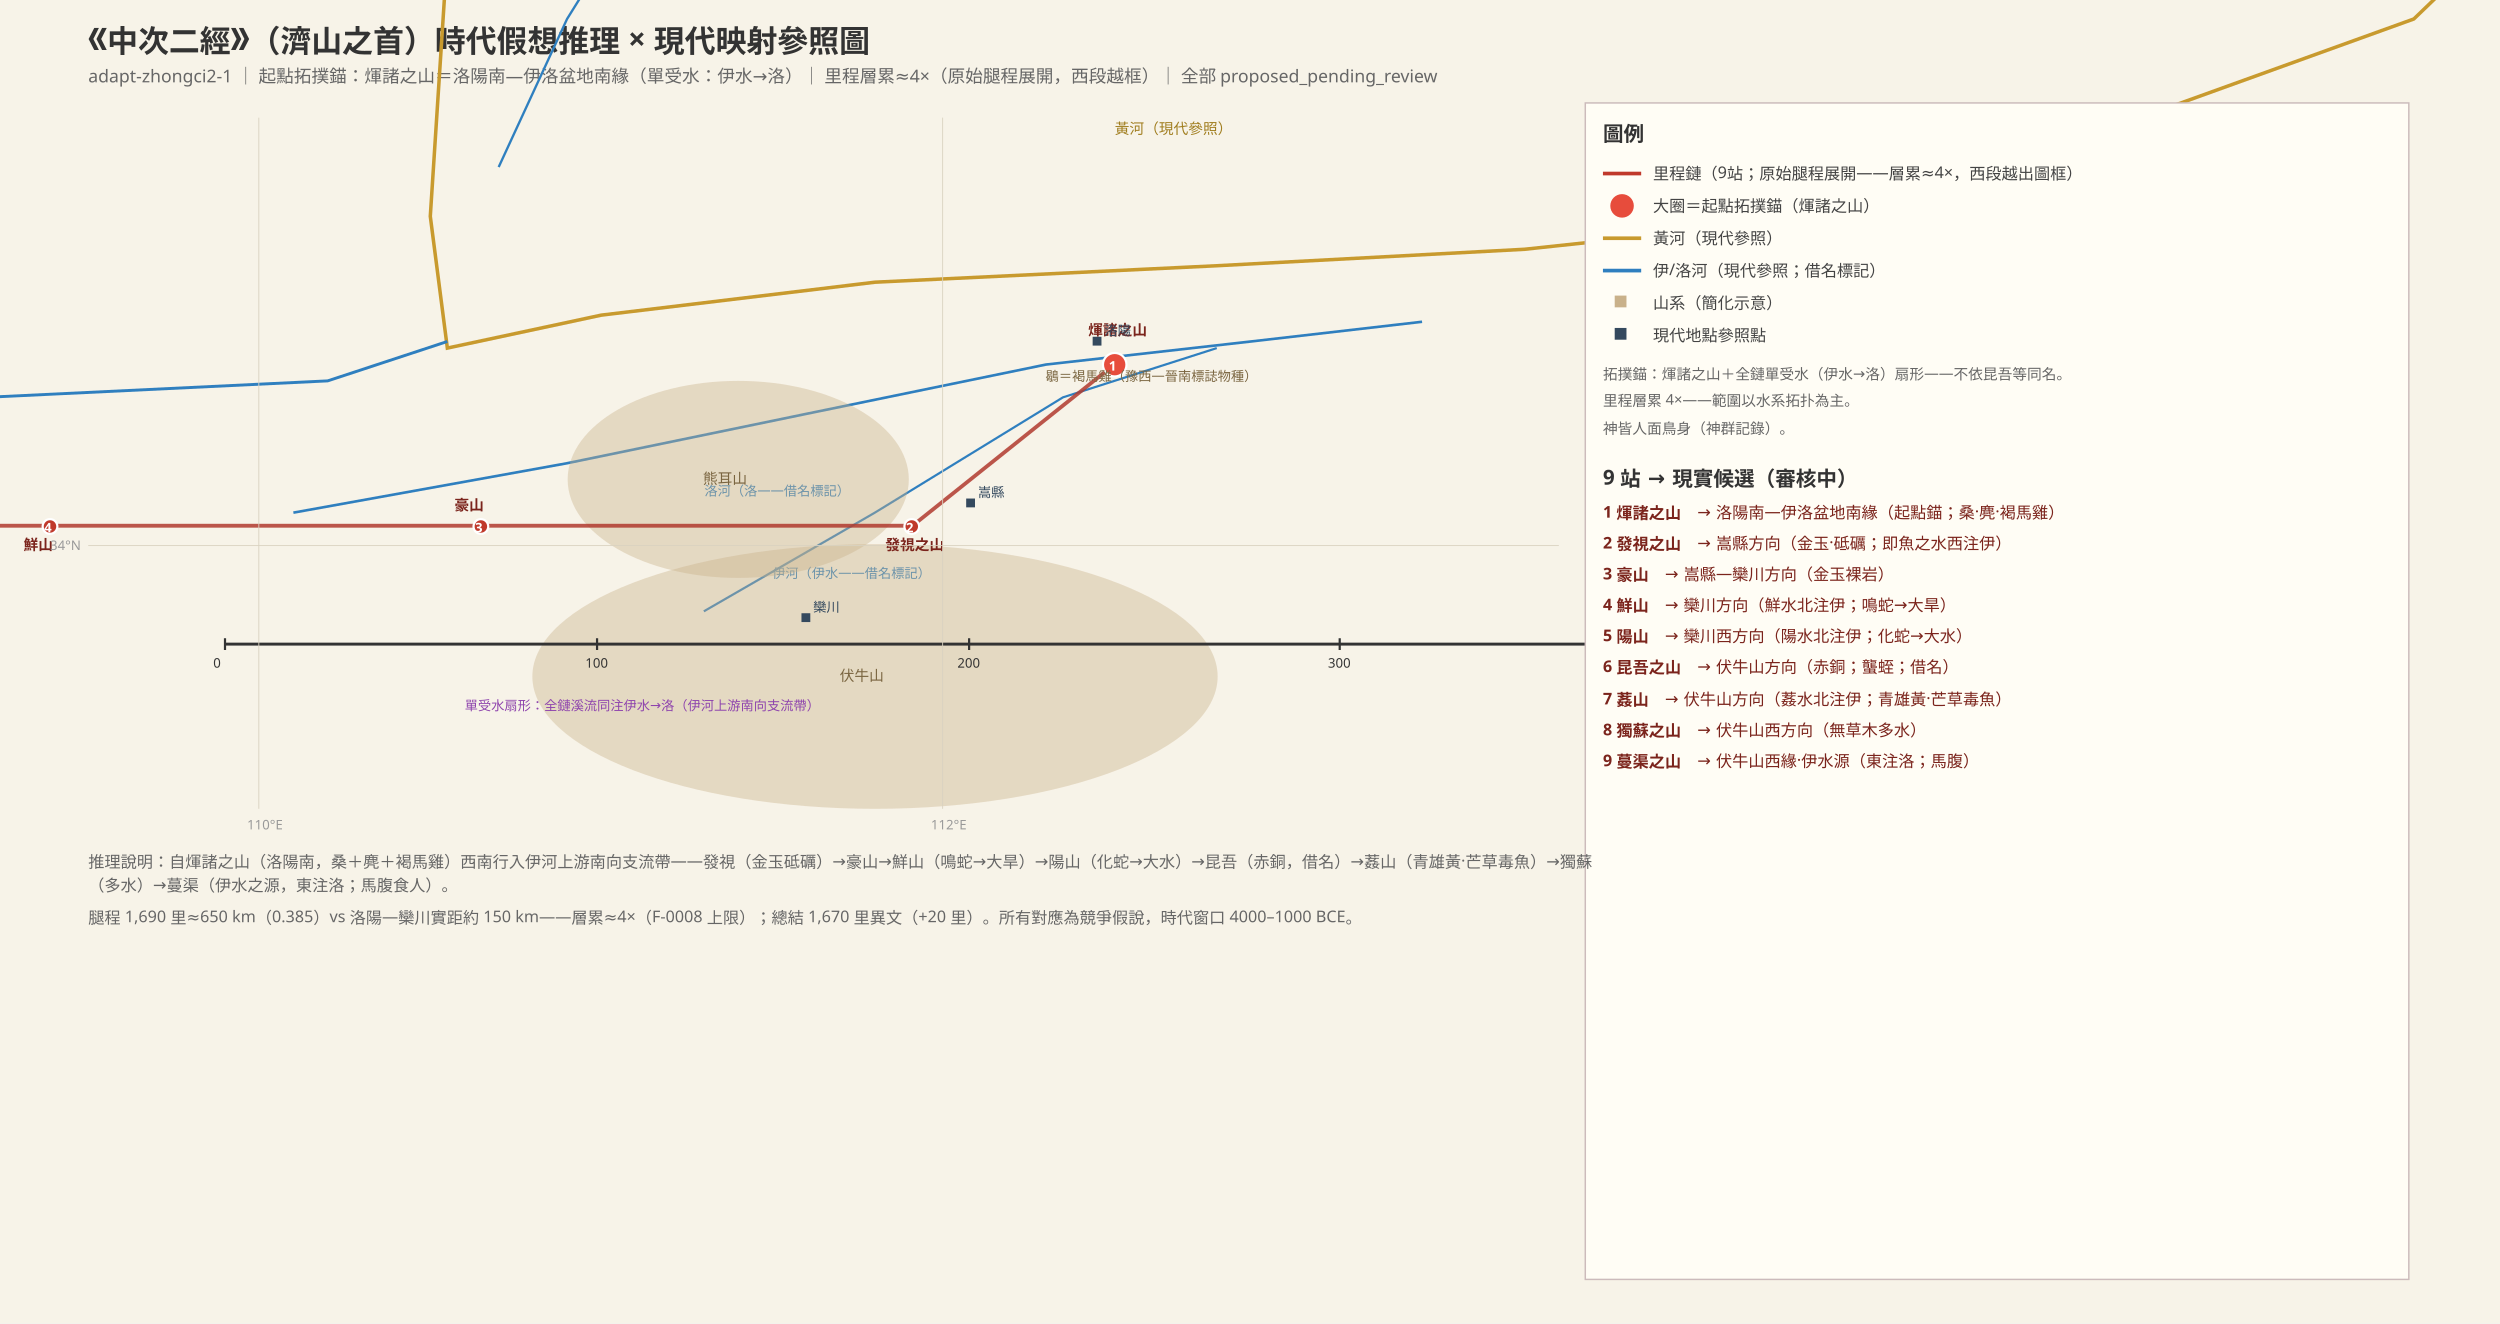
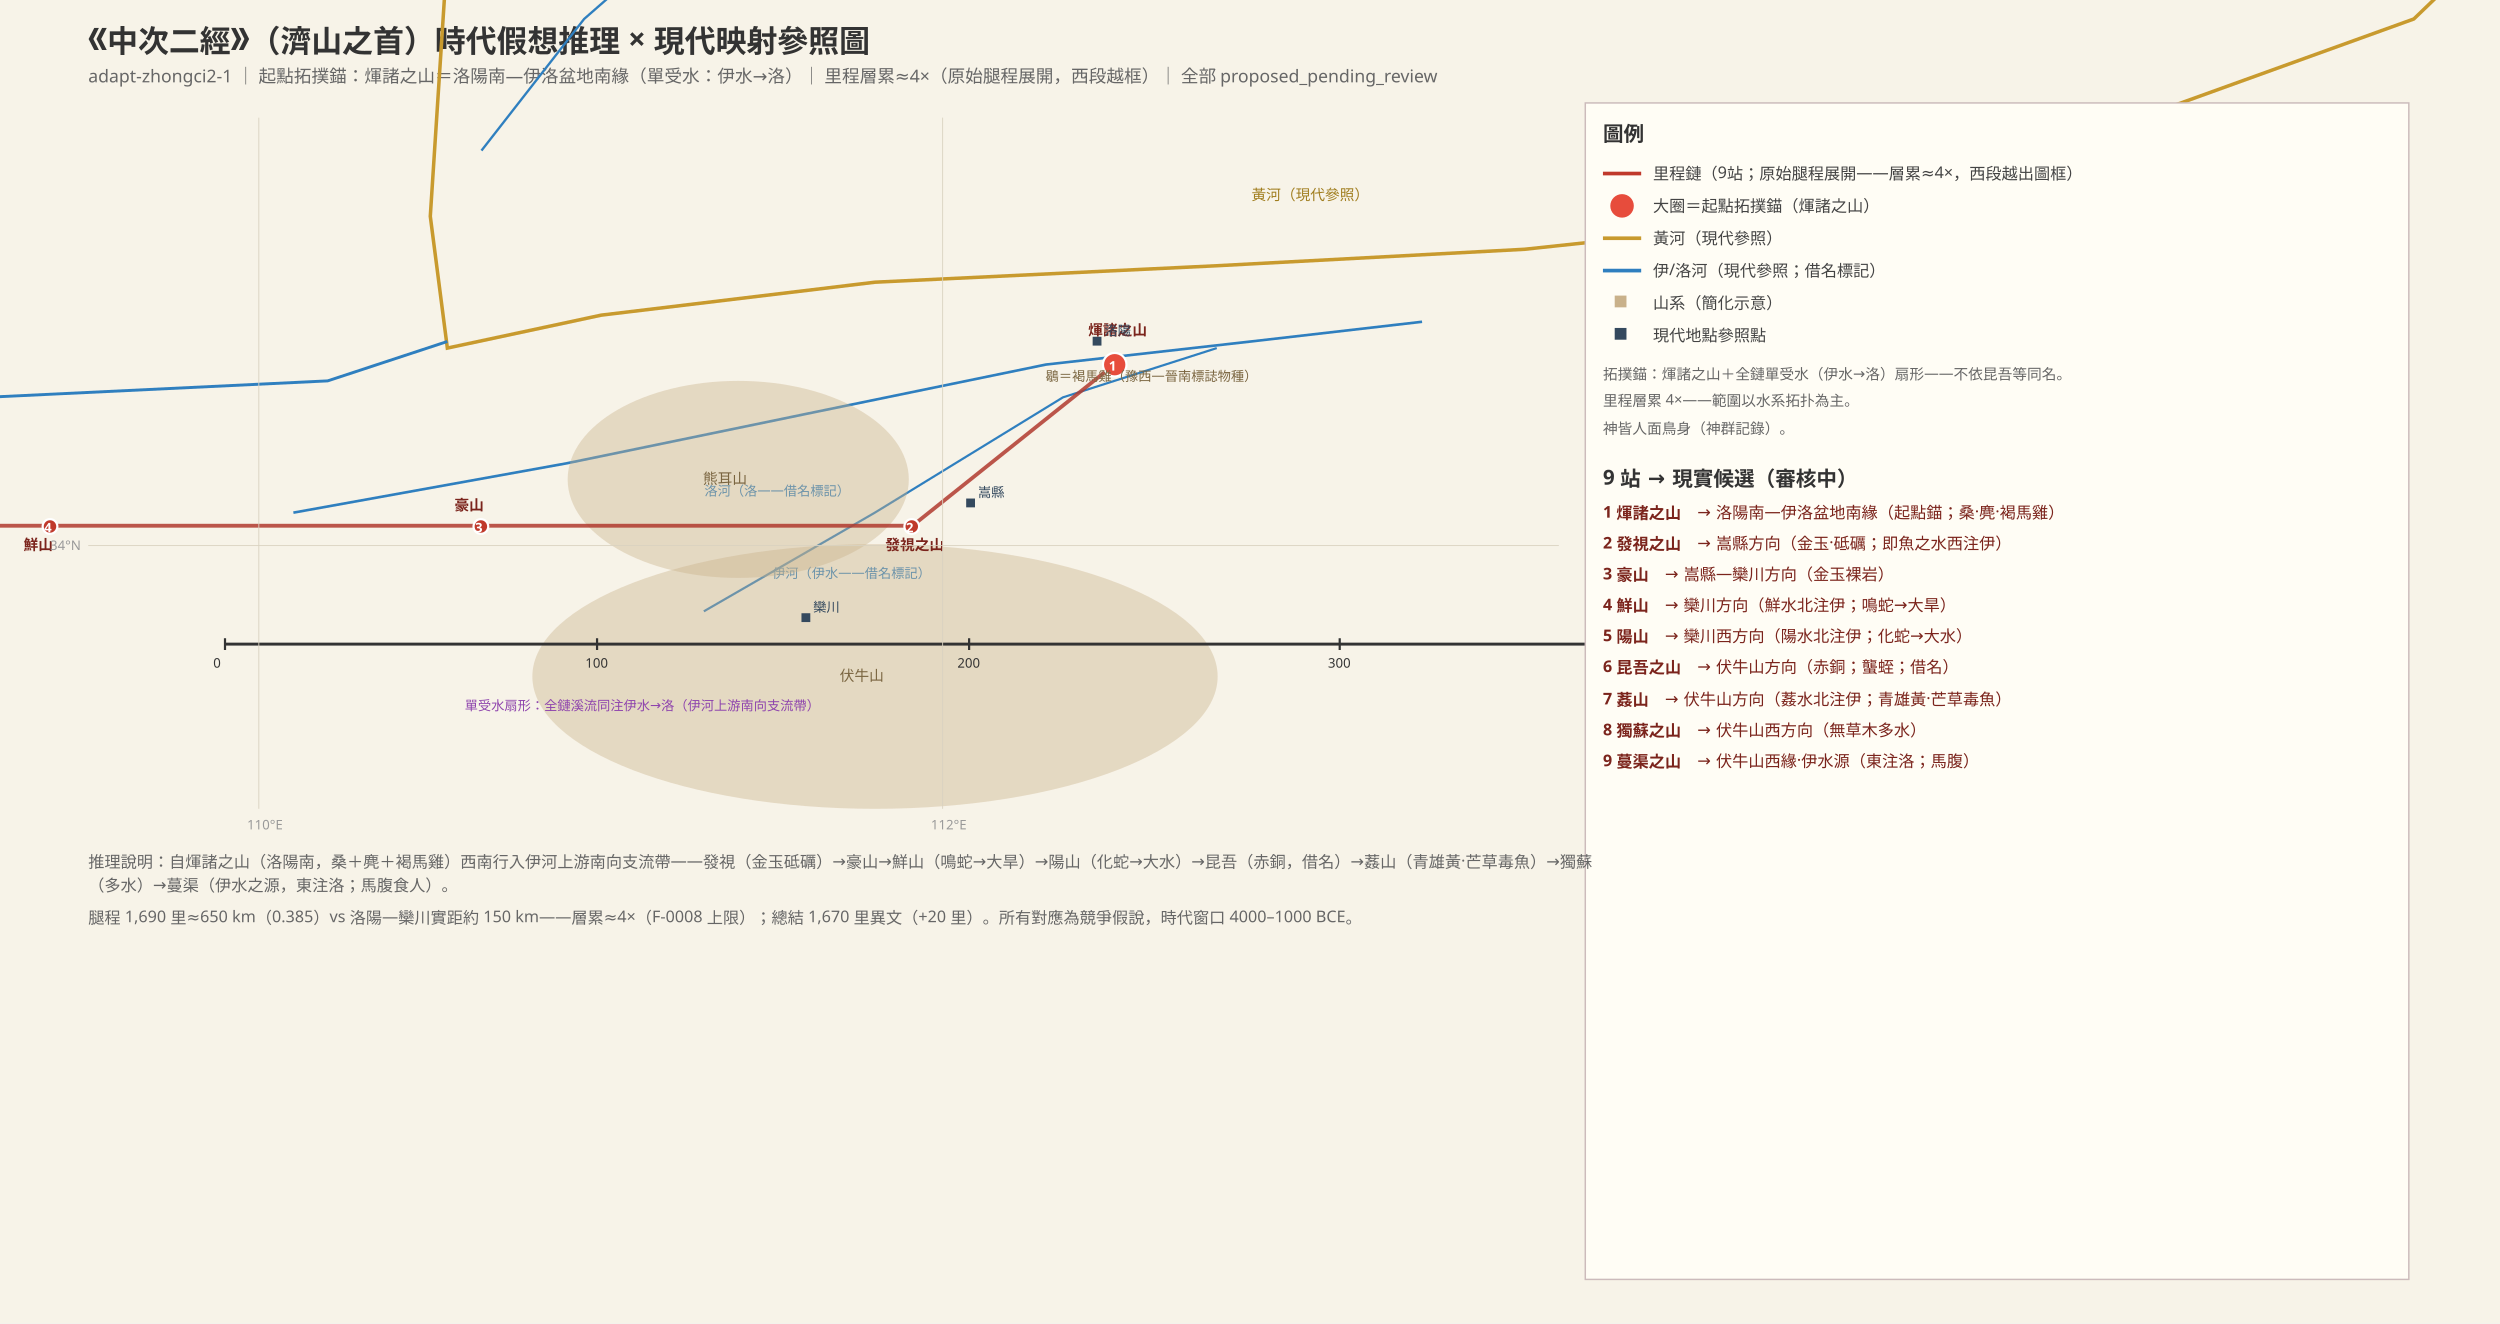
<svg xmlns="http://www.w3.org/2000/svg" width="1700" height="900" font-family="PingFang SC, Hiragino Sans GB, Microsoft YaHei, sans-serif">
  <rect width="1700" height="900" fill="#f7f3e8" />
  <defs>
    <marker id="arr" markerWidth="8" markerHeight="8" refX="7" refY="3" orient="auto">
      <path d="M0,0 L7,3 L0,6 Z" fill="#555" />
    </marker>
    <pattern id="sand" width="8" height="8" patternUnits="userSpaceOnUse">
      <rect width="8" height="8" fill="#efe3c0" />
      <circle cx="2" cy="2" r="0.8" fill="#d6b96a" />
      <circle cx="6" cy="6" r="0.8" fill="#d6b96a" />
    </pattern>
  </defs>
  <text x="60" y="34" font-size="21" font-weight="bold" fill="#333">《中次二經》（濟山之首）時代假想推理 × 現代映射參照圖</text>
  <text x="60" y="56" font-size="12" fill="#666">adapt-zhongci2-1 ｜ 起點拓撲錨：煇諸之山＝洛陽南—伊洛盆地南緣（單受水：伊水→洛）｜ 里程層累≈4×（原始腿程展開，西段越框）｜ 全部 proposed_pending_review</text>
  <polyline points="-2963.3,236.7 -2614.4,281.4 -2265.6,147.1 -2033.0,12.9 -1730.7,-54.3 -1451.6,-87.9 -1265.6,-99.0 -1126.0,-188.6 -986.5,-367.6 -847.0,-501.9 -707.4,-636.2 -544.7,-770.5 -428.4,-904.8 -195.8,-1039.0 60.0,-1083.8 269.3,-1083.8 432.1,-1039.0 548.4,-971.9 548.4,-815.2 478.6,-636.2 385.6,-434.8 339.1,-233.3 304.2,-31.9 292.6,147.1 304.2,236.7 408.8,214.3 594.9,191.9 827.4,180.7 1036.7,169.5 1246.0,147.1 1455.3,80.0 1641.4,12.9 1804.2,-143.8 1943.7,-300.5 2083.3,-390.0 2222.8,-434.8" fill="none" stroke="#c89a2e" stroke-width="2.4" />
-   <text x="758" y="91" font-size="10" fill="#a07d1e">黃河（現代參照）</text>
+   <text x="851" y="136" font-size="10" fill="#a07d1e">黃河（現代參照）</text>
  <polyline points="-1172.6,203.1 -870.2,214.3 -567.9,247.9 -288.8,259.0 -9.8,270.2 222.8,259.0 304.2,232.2" fill="none" stroke="#2f7fbf" stroke-width="2" />
  <text x="-614" y="210" font-size="9" fill="#2f7fbf">渭河</text>
  <polyline points="199.5,348.6 385.6,315.0 548.4,281.4 711.2,247.9 850.7,232.2 967.0,218.8" fill="none" stroke="#2f7fbf" stroke-width="1.8" />
  <text x="479" y="337" font-size="9" fill="#2f7fbf">洛河（洛——借名標記）</text>
  <polyline points="478.6,415.7 594.9,348.6 722.8,270.2 827.4,236.7" fill="none" stroke="#2f7fbf" stroke-width="1.5" />
  <text x="525" y="393" font-size="9" fill="#2f7fbf">伊河（伊水——借名標記）</text>
-   <polyline points="734.4,-591.4 618.1,-412.4 525.1,-233.3 455.3,-99.0 385.6,12.9 339.1,113.6" fill="none" stroke="#2f7fbf" stroke-width="1.6" />
+   <polyline points="711.2,-681.0 757.7,-501.9 641.4,-345.2 525.1,-99.0 397.2,12.9 327.4,102.4" fill="none" stroke="#2f7fbf" stroke-width="1.6" />
  <text x="548" y="-345" font-size="9" fill="#2f7fbf">汾河（汾水——借名標記）</text>
  <ellipse cx="595" cy="460" rx="233" ry="90" fill="#c9b18a" opacity="0.4" />
  <text x="571" y="463" font-size="10" fill="#7a6540">伏牛山</text>
  <ellipse cx="502" cy="326" rx="116" ry="67" fill="#c9b18a" opacity="0.4" />
  <text x="478" y="329" font-size="10" fill="#7a6540">熊耳山</text>
  <polyline points="757.7,247.9 620.5,357.5 327.4,357.5 34.4,357.5 -258.6,357.5 -454.0,357.5 -572.6,357.5 -719.1,357.5 -835.3,357.5" fill="none" stroke="#b03a2e" stroke-width="2.6" opacity="0.85" />
  <circle cx="758" cy="248" r="8" fill="#e74c3c" stroke="#fff" stroke-width="1.5" />
  <text x="754" y="252" font-size="9" fill="#fff" font-weight="bold">1</text>
  <text x="740" y="228" font-size="10" fill="#7b241c" font-weight="bold">煇諸之山</text>
  <circle cx="620" cy="358" r="5" fill="#c0392b" stroke="#fff" stroke-width="1.5" />
  <text x="616" y="362" font-size="9" fill="#fff" font-weight="bold">2</text>
  <text x="602" y="374" font-size="10" fill="#7b241c" font-weight="bold">發視之山</text>
  <circle cx="327" cy="358" r="5" fill="#c0392b" stroke="#fff" stroke-width="1.5" />
  <text x="323" y="362" font-size="9" fill="#fff" font-weight="bold">3</text>
  <text x="309" y="347" font-size="10" fill="#7b241c" font-weight="bold">豪山</text>
  <circle cx="34" cy="358" r="5" fill="#c0392b" stroke="#fff" stroke-width="1.5" />
  <text x="30" y="362" font-size="9" fill="#fff" font-weight="bold">4</text>
  <text x="16" y="374" font-size="10" fill="#7b241c" font-weight="bold">鮮山</text>
  <circle cx="-259" cy="358" r="5" fill="#c0392b" stroke="#fff" stroke-width="1.5" />
  <text x="-263" y="362" font-size="9" fill="#fff" font-weight="bold">5</text>
  <text x="-277" y="347" font-size="10" fill="#7b241c" font-weight="bold">陽山</text>
  <circle cx="-454" cy="358" r="5" fill="#c0392b" stroke="#fff" stroke-width="1.5" />
  <text x="-458" y="362" font-size="9" fill="#fff" font-weight="bold">6</text>
  <text x="-472" y="374" font-size="10" fill="#7b241c" font-weight="bold">昆吾之山</text>
  <circle cx="-573" cy="358" r="5" fill="#c0392b" stroke="#fff" stroke-width="1.5" />
  <text x="-577" y="362" font-size="9" fill="#fff" font-weight="bold">7</text>
  <text x="-591" y="347" font-size="10" fill="#7b241c" font-weight="bold">葌山</text>
  <circle cx="-719" cy="358" r="5" fill="#c0392b" stroke="#fff" stroke-width="1.5" />
  <text x="-723" y="362" font-size="9" fill="#fff" font-weight="bold">8</text>
  <text x="-737" y="374" font-size="10" fill="#7b241c" font-weight="bold">獨蘇之山</text>
  <circle cx="-835" cy="358" r="5" fill="#c0392b" stroke="#fff" stroke-width="1.5" />
  <text x="-839" y="362" font-size="9" fill="#fff" font-weight="bold">9</text>
  <text x="-853" y="347" font-size="10" fill="#7b241c" font-weight="bold">蔓渠之山</text>
  <text x="316" y="483" font-size="9" fill="#8e44ad">單受水扇形：全鏈溪流同注伊水→洛（伊河上游南向支流帶）</text>
  <text x="711" y="259" font-size="9" fill="#7a6540">鶡＝褐馬雞（豫西—晉南標誌物種）</text>
  <rect x="743" y="229" width="6" height="6" fill="#34495e" />
  <text x="751" y="228" font-size="9" fill="#34495e">洛陽</text>
  <rect x="657" y="339" width="6" height="6" fill="#34495e" />
  <text x="665" y="338" font-size="9" fill="#34495e">嵩縣</text>
  <rect x="545" y="417" width="6" height="6" fill="#34495e" />
  <text x="553" y="416" font-size="9" fill="#34495e">欒川</text>
  <line x1="153" y1="438" x2="1164" y2="438" stroke="#333" stroke-width="2" />
  <line x1="153" y1="434" x2="153" y2="442" stroke="#333" stroke-width="1.5" />
  <text x="145" y="454" font-size="9" fill="#333">0</text>
  <line x1="406" y1="434" x2="406" y2="442" stroke="#333" stroke-width="1.5" />
  <text x="398" y="454" font-size="9" fill="#333">100</text>
  <line x1="659" y1="434" x2="659" y2="442" stroke="#333" stroke-width="1.5" />
  <text x="651" y="454" font-size="9" fill="#333">200</text>
  <line x1="911" y1="434" x2="911" y2="442" stroke="#333" stroke-width="1.5" />
  <text x="903" y="454" font-size="9" fill="#333">300</text>
  <line x1="1164" y1="434" x2="1164" y2="442" stroke="#333" stroke-width="1.5" />
  <text x="1156" y="454" font-size="9" fill="#333">400</text>
  <text x="1172" y="442" font-size="9" fill="#333">km（100里≈38.5km @0.385）</text>
  <line x1="176" y1="550" x2="176" y2="80" stroke="#d9d2c0" stroke-width="0.6" />
  <text x="168" y="564" font-size="9" fill="#999">110°E</text>
  <line x1="641" y1="550" x2="641" y2="80" stroke="#d9d2c0" stroke-width="0.6" />
  <text x="633" y="564" font-size="9" fill="#999">112°E</text>
  <line x1="60" y1="371" x2="1060" y2="371" stroke="#d9d2c0" stroke-width="0.6" />
  <text x="34" y="374" font-size="9" fill="#999">34°N</text>
  <rect x="1078" y="70" width="560" height="800" fill="#fffdf5" stroke="#cbb" />
  <text x="1090" y="96" font-size="14" font-weight="bold" fill="#333">圖例</text>
  <line x1="1090" y1="118" x2="1116" y2="118" stroke="#c0392b" stroke-width="2.5" />
  <text x="1124" y="122" font-size="11" fill="#444">里程鏈（9站；原始腿程展開——層累≈4×，西段越出圖框）</text>
  <circle cx="1103" cy="140" r="8" fill="#e74c3c" />
  <text x="1124" y="144" font-size="11" fill="#444">大圈＝起點拓撲錨（煇諸之山）</text>
  <line x1="1090" y1="162" x2="1116" y2="162" stroke="#c89a2e" stroke-width="2.5" />
  <text x="1124" y="166" font-size="11" fill="#444">黃河（現代參照）</text>
  <line x1="1090" y1="184" x2="1116" y2="184" stroke="#2f7fbf" stroke-width="2.5" />
  <text x="1124" y="188" font-size="11" fill="#444">伊/洛河（現代參照；借名標記）</text>
  <rect x="1098" y="201" width="8" height="8" fill="#c9b18a" />
  <text x="1124" y="210" font-size="11" fill="#444">山系（簡化示意）</text>
  <rect x="1098" y="223" width="8" height="8" fill="#34495e" />
  <text x="1124" y="232" font-size="11" fill="#444">現代地點參照點</text>
  <text x="1090" y="258" font-size="10" fill="#666">拓撲錨：煇諸之山＋全鏈單受水（伊水→洛）扇形——不依昆吾等同名。</text>
  <text x="1090" y="276" font-size="10" fill="#666">里程層累 4×——範圍以水系拓扑為主。</text>
  <text x="1090" y="295" font-size="10" fill="#666">神皆人面鳥身（神群記錄）。</text>
  <text x="1090" y="329.5" font-size="14" font-weight="bold" fill="#333">9 站 → 現實候選（審核中）</text>
  <text x="1090" y="352" font-size="11" fill="#7b241c">
    <tspan font-weight="bold"> 1 煇諸之山</tspan>　→ 洛陽南—伊洛盆地南緣（起點錨；桑·麂·褐馬雞）</text>
  <text x="1090" y="373" font-size="11" fill="#7b241c">
    <tspan font-weight="bold"> 2 發視之山</tspan>　→ 嵩縣方向（金玉·砥礪；即魚之水西注伊）</text>
  <text x="1090" y="394" font-size="11" fill="#7b241c">
    <tspan font-weight="bold"> 3 豪山</tspan>　→ 嵩縣—欒川方向（金玉裸岩）</text>
  <text x="1090" y="415" font-size="11" fill="#7b241c">
    <tspan font-weight="bold"> 4 鮮山</tspan>　→ 欒川方向（鮮水北注伊；鳴蛇→大旱）</text>
  <text x="1090" y="436" font-size="11" fill="#7b241c">
    <tspan font-weight="bold"> 5 陽山</tspan>　→ 欒川西方向（陽水北注伊；化蛇→大水）</text>
  <text x="1090" y="457" font-size="11" fill="#7b241c">
    <tspan font-weight="bold"> 6 昆吾之山</tspan>　→ 伏牛山方向（赤銅；蠪蛭；借名）</text>
  <text x="1090" y="479" font-size="11" fill="#7b241c">
    <tspan font-weight="bold"> 7 葌山</tspan>　→ 伏牛山方向（葌水北注伊；青雄黃·芒草毒魚）</text>
  <text x="1090" y="500" font-size="11" fill="#7b241c">
    <tspan font-weight="bold"> 8 獨蘇之山</tspan>　→ 伏牛山西方向（無草木多水）</text>
  <text x="1090" y="521" font-size="11" fill="#7b241c">
    <tspan font-weight="bold"> 9 蔓渠之山</tspan>　→ 伏牛山西緣·伊水源（東注洛；馬腹）</text>
  <text x="60" y="590" font-size="11" fill="#666">推理說明：自煇諸之山（洛陽南，桑＋麂＋褐馬雞）西南行入伊河上游南向支流帶——發視（金玉砥礪）→豪山→鮮山（鳴蛇→大旱）→陽山（化蛇→大水）→昆吾（赤銅，借名）→葌山（青雄黃·芒草毒魚）→獨蘇</text>
  <text x="60" y="606" font-size="11" fill="#666">（多水）→蔓渠（伊水之源，東注洛；馬腹食人）。</text>
  <text x="60" y="628" font-size="11" fill="#666">腿程 1,690 里≈650 km（0.385）vs 洛陽—欒川實距約 150 km——層累≈4×（F-0008 上限）；總結 1,670 里異文（+20 里）。所有對應為競爭假說，時代窗口 4000–1000 BCE。</text>
</svg>
